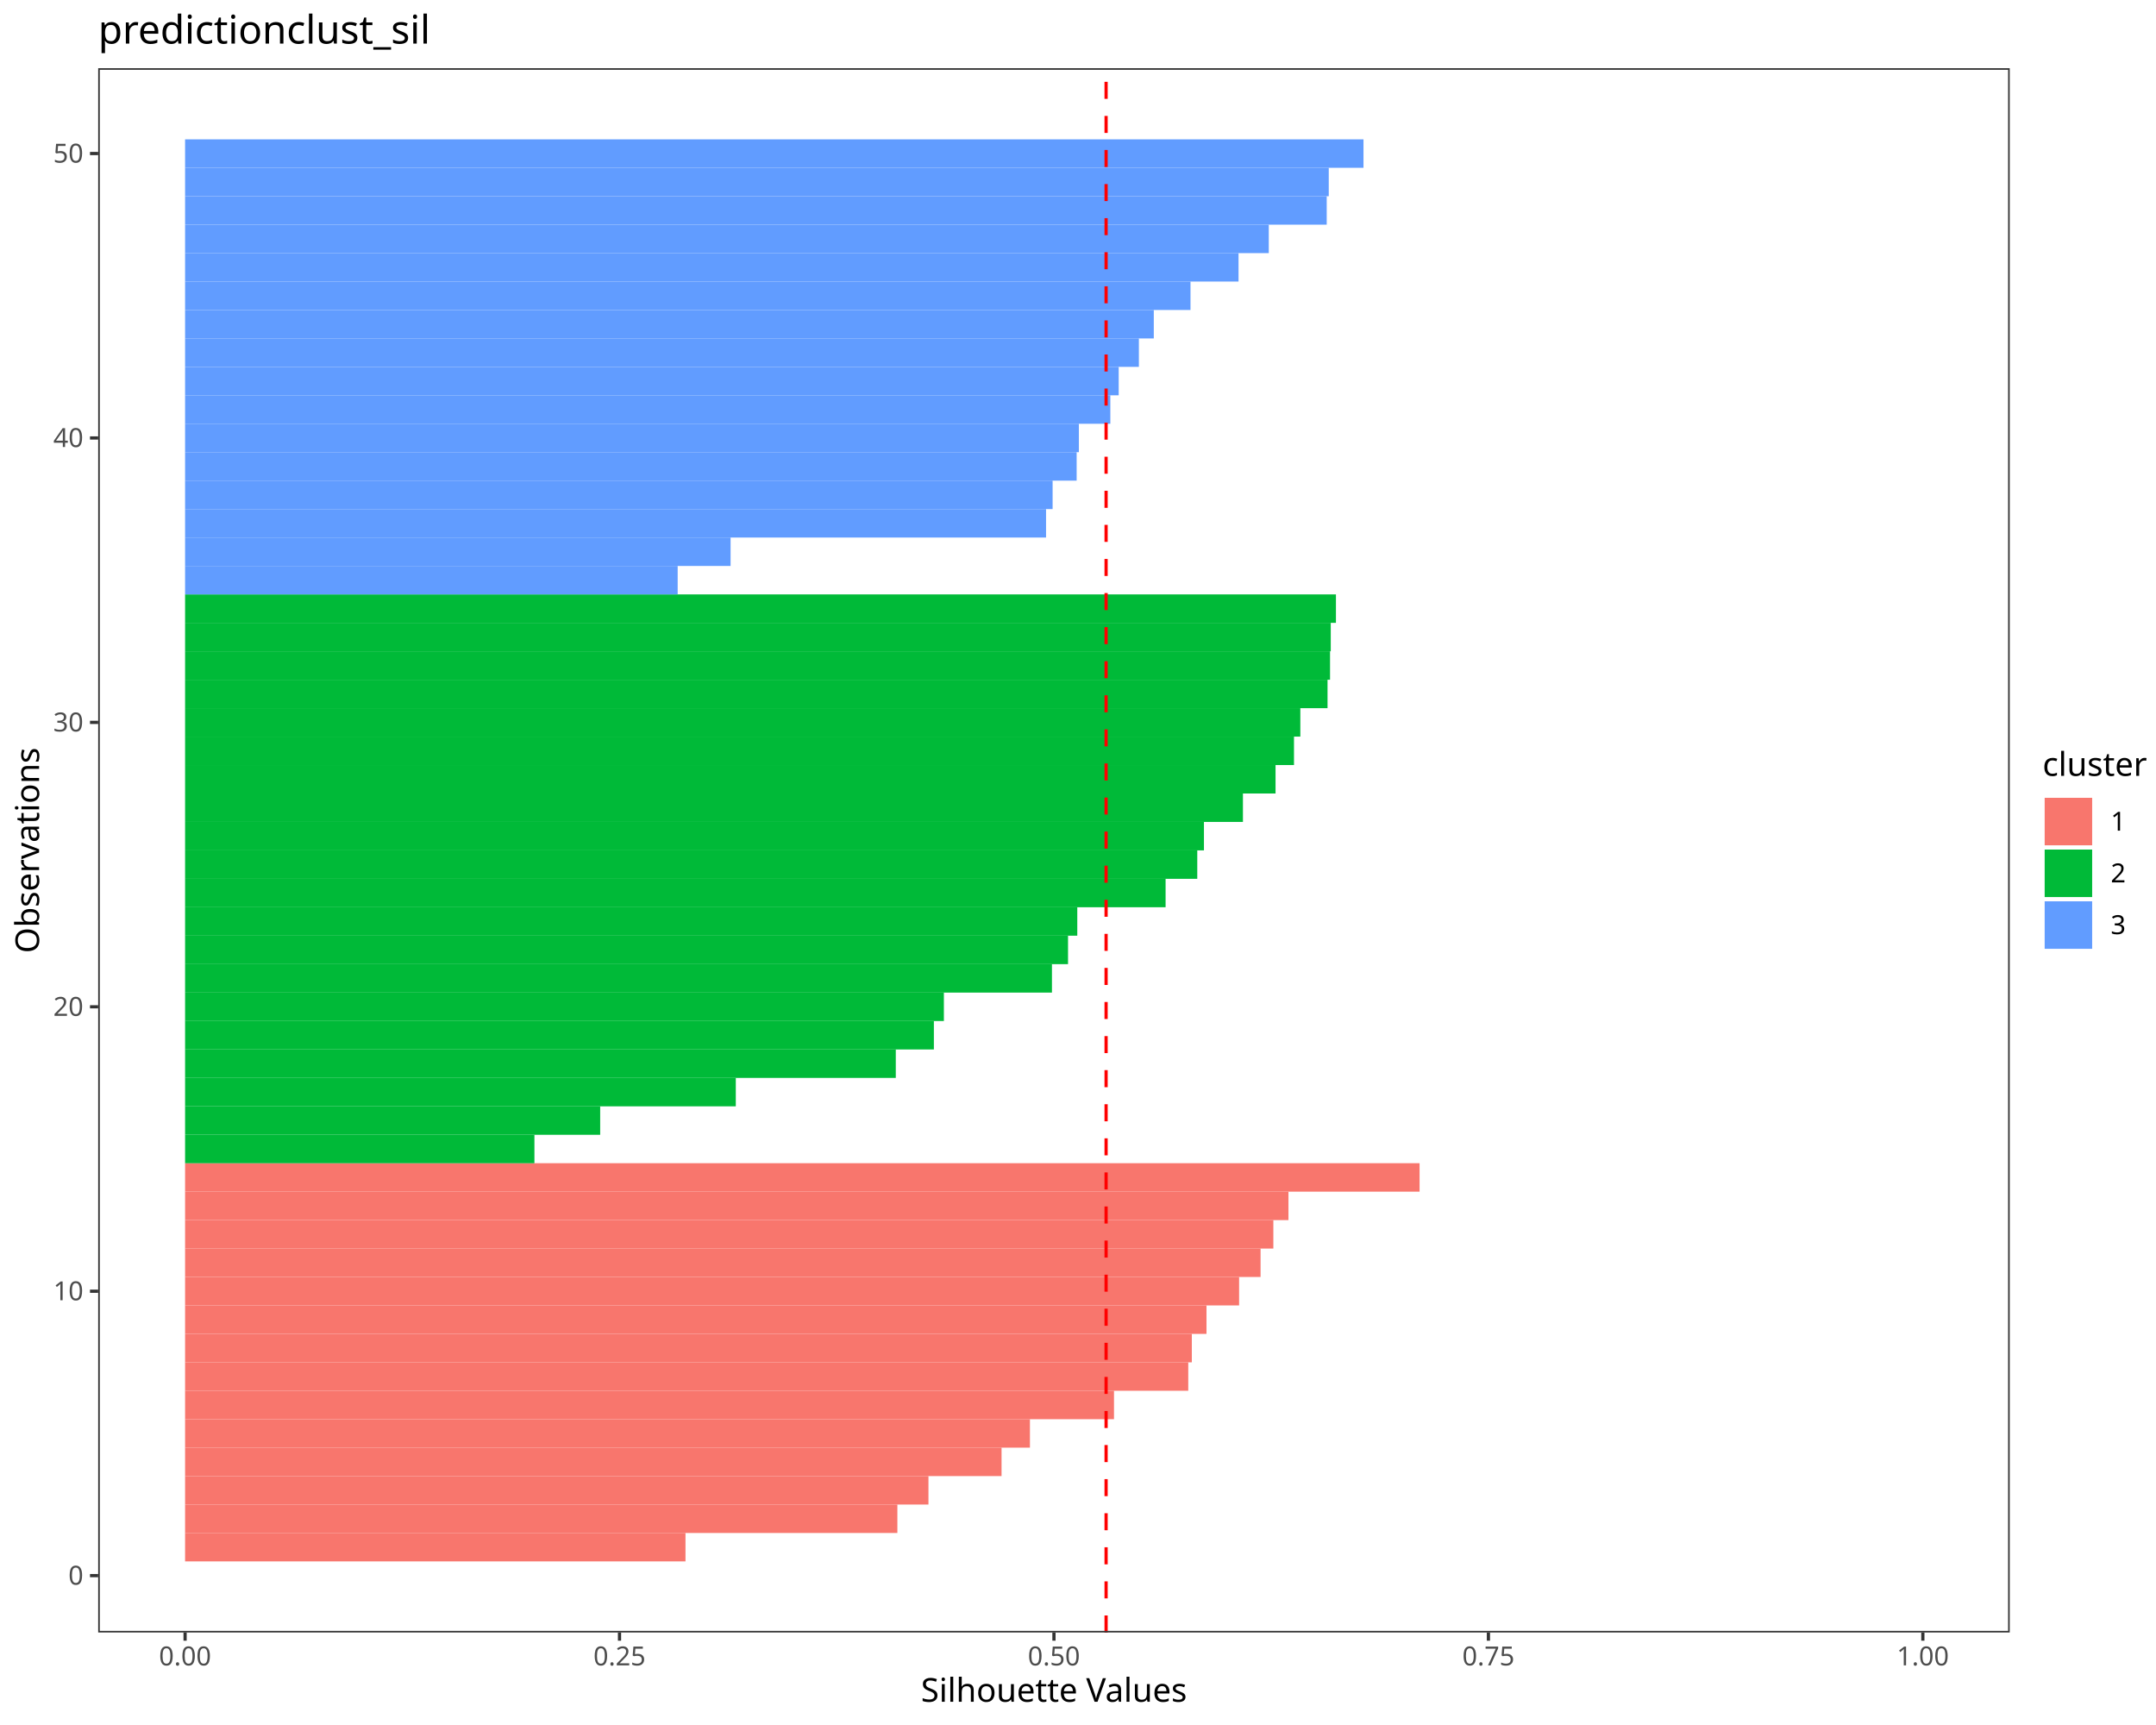
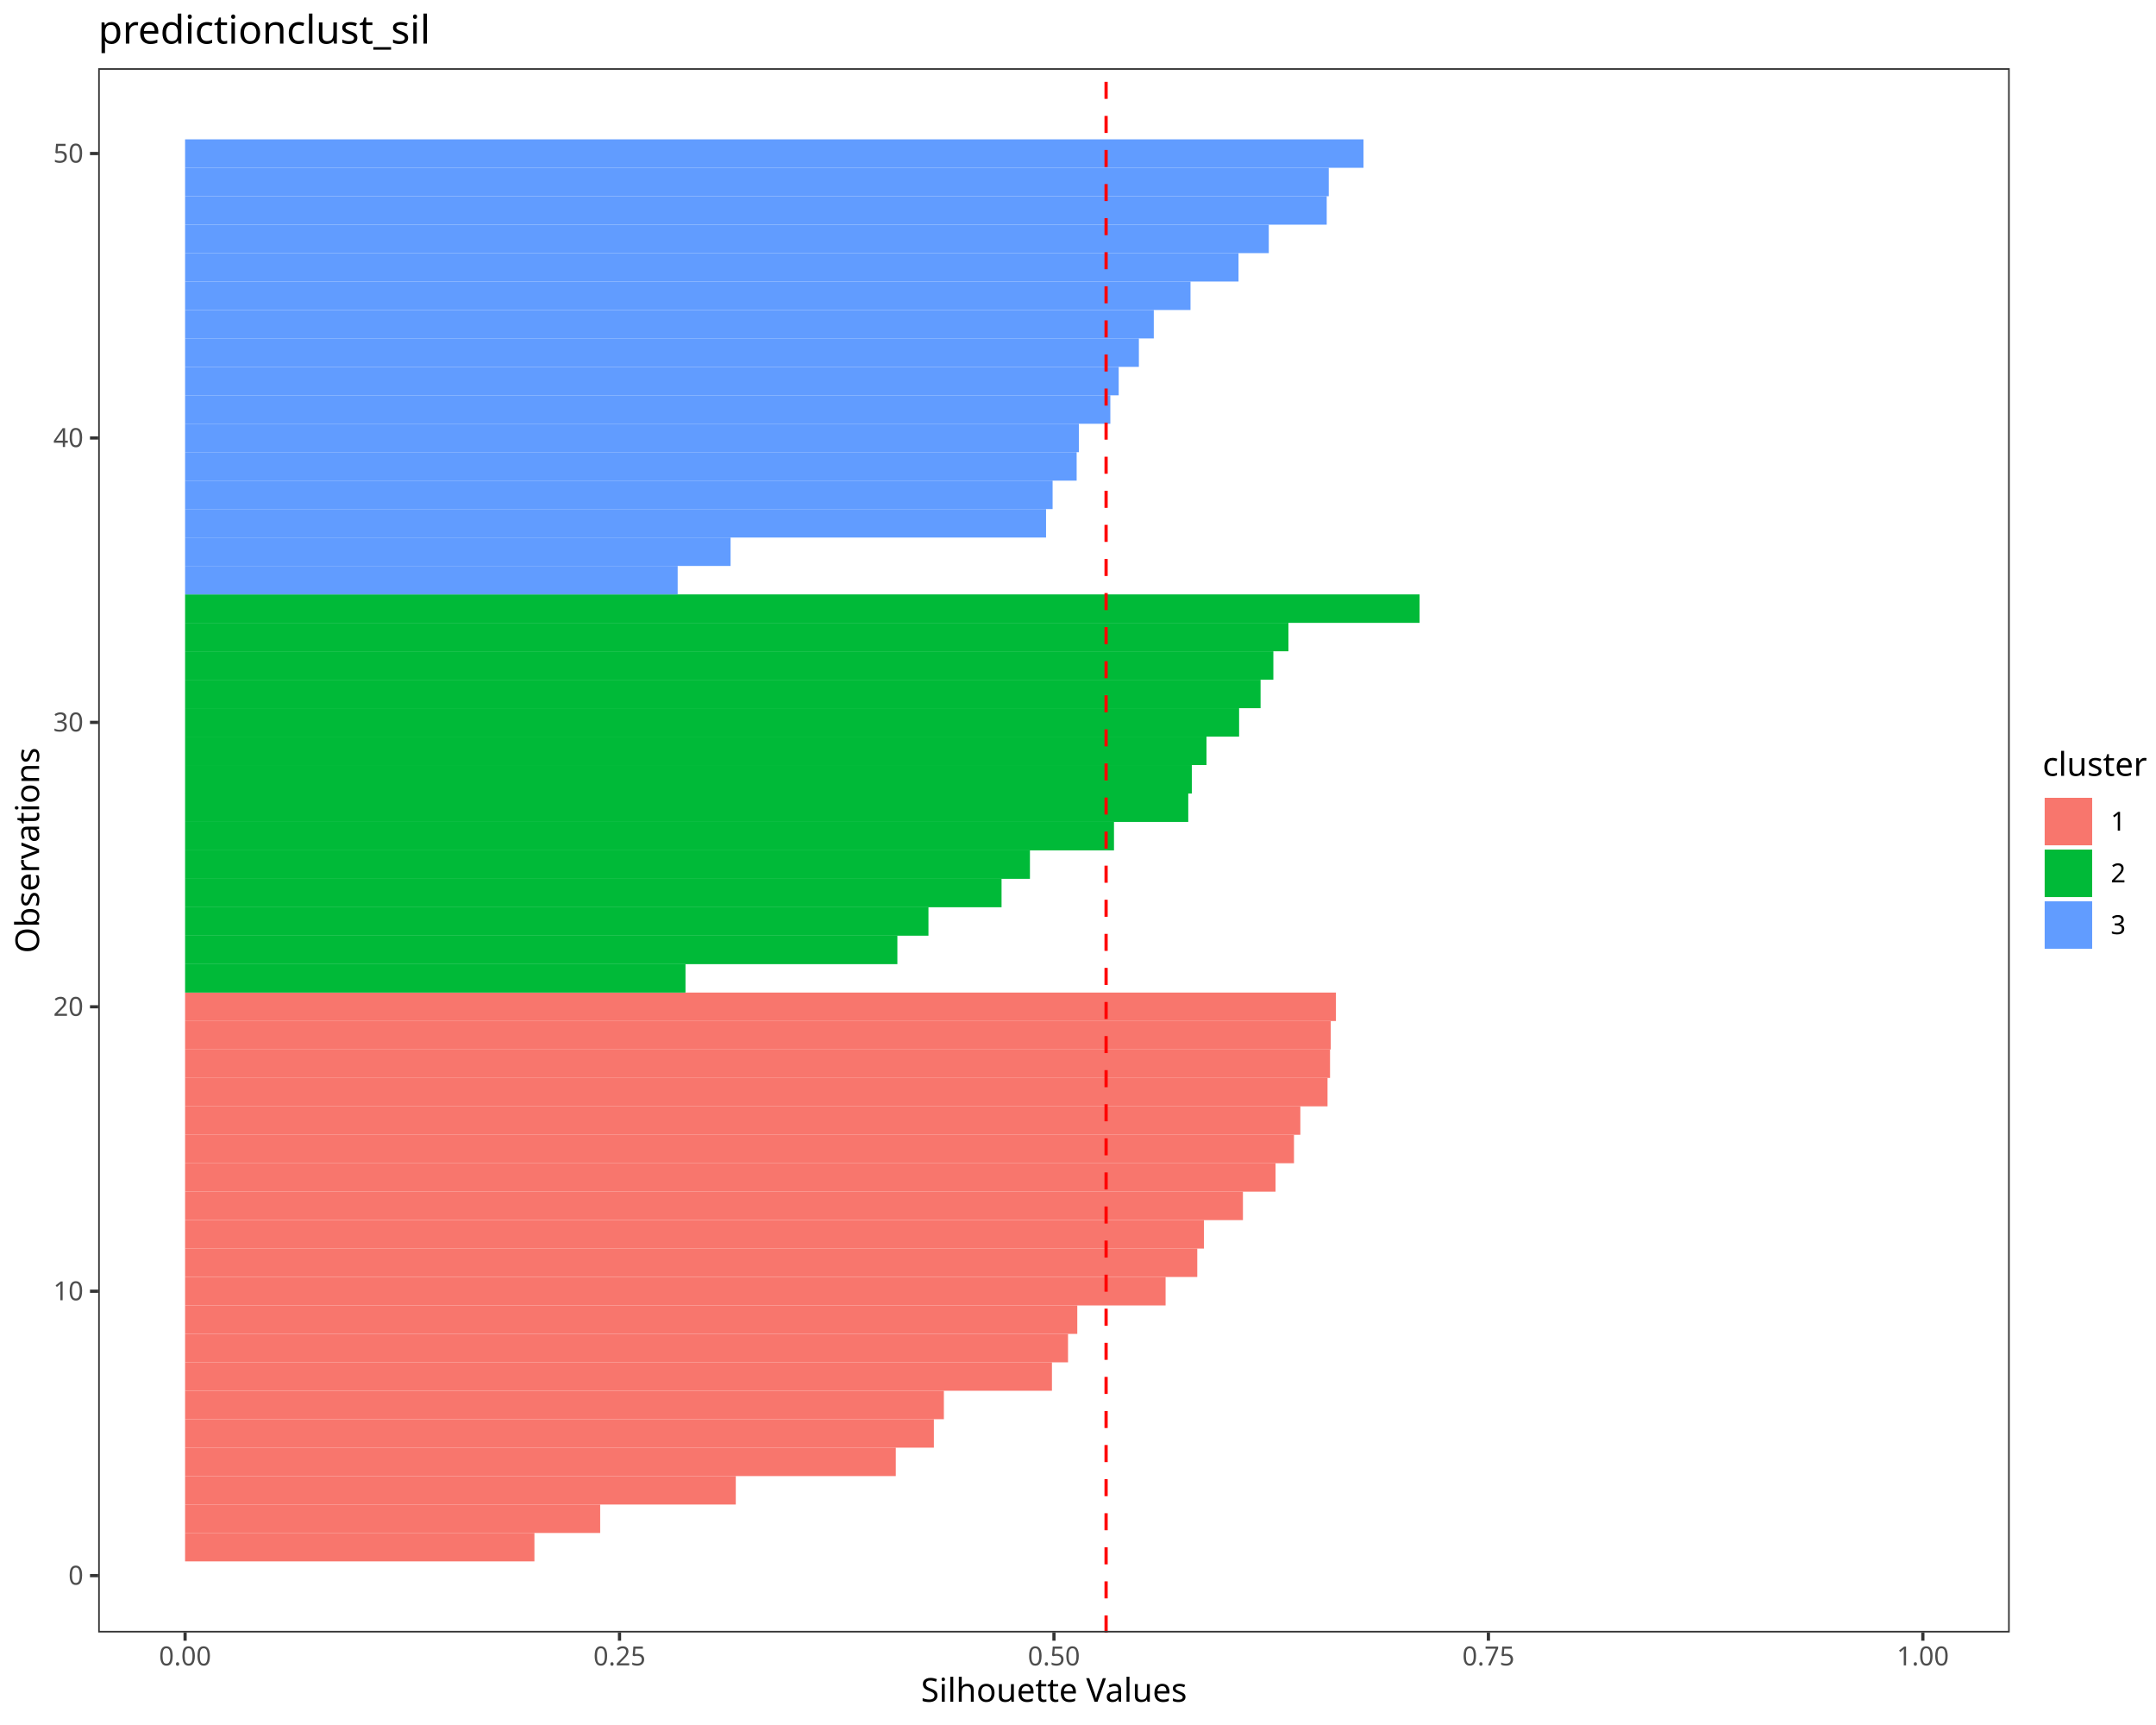
<svg xmlns="http://www.w3.org/2000/svg" class="svglite" data-engine-version="2.0" width="720.00pt" height="576.00pt" viewBox="0 0 720.00 576.00">
  <defs>
    <style type="text/css">
    .svglite line, .svglite polyline, .svglite polygon, .svglite path, .svglite rect, .svglite circle {
      fill: none;
      stroke: #000000;
      stroke-linecap: round;
      stroke-linejoin: round;
      stroke-miterlimit: 10.00;
    }
  </style>
  </defs>
  <rect width="100%" height="100%" style="stroke: none; fill: #FFFFFF;" />
  <defs>
    <clipPath id="cpMC4wMHw3MjAuMDB8MC4wMHw1NzYuMDA=">
      <rect x="0.00" y="0.00" width="720.00" height="576.00" />
    </clipPath>
  </defs>
  <g clip-path="url(#cpMC4wMHw3MjAuMDB8MC4wMHw1NzYuMDA=)">
    <rect x="0.00" y="0.00" width="720.00" height="576.00" style="stroke-width: 1.07; stroke: #FFFFFF; fill: #FFFFFF;" />
  </g>
  <defs>
    <clipPath id="cpMzIuNzl8NjcxLjE2fDIyLjc4fDU0NS4xMQ==">
      <rect x="32.79" y="22.78" width="638.36" height="522.33" />
    </clipPath>
  </defs>
  <g clip-path="url(#cpMzIuNzl8NjcxLjE2fDIyLjc4fDU0NS4xMQ==)">
    <rect x="32.79" y="22.78" width="638.36" height="522.33" style="stroke-width: 1.07; stroke: none; fill: #FFFFFF;" />
-     <rect x="61.81" y="511.87" width="167.11" height="9.50" style="stroke-width: 1.07; stroke: none; stroke-linecap: square; stroke-linejoin: miter; fill: #F8766D;" />
-     <rect x="61.81" y="502.38" width="237.87" height="9.50" style="stroke-width: 1.07; stroke: none; stroke-linecap: square; stroke-linejoin: miter; fill: #F8766D;" />
-     <rect x="61.81" y="492.88" width="248.25" height="9.50" style="stroke-width: 1.07; stroke: none; stroke-linecap: square; stroke-linejoin: miter; fill: #F8766D;" />
-     <rect x="61.81" y="483.38" width="272.66" height="9.50" style="stroke-width: 1.07; stroke: none; stroke-linecap: square; stroke-linejoin: miter; fill: #F8766D;" />
-     <rect x="61.81" y="473.89" width="282.14" height="9.50" style="stroke-width: 1.07; stroke: none; stroke-linecap: square; stroke-linejoin: miter; fill: #F8766D;" />
-     <rect x="61.81" y="464.39" width="310.21" height="9.50" style="stroke-width: 1.07; stroke: none; stroke-linecap: square; stroke-linejoin: miter; fill: #F8766D;" />
-     <rect x="61.81" y="454.89" width="335.01" height="9.50" style="stroke-width: 1.07; stroke: none; stroke-linecap: square; stroke-linejoin: miter; fill: #F8766D;" />
-     <rect x="61.81" y="445.40" width="336.20" height="9.50" style="stroke-width: 1.07; stroke: none; stroke-linecap: square; stroke-linejoin: miter; fill: #F8766D;" />
-     <rect x="61.81" y="435.90" width="341.10" height="9.50" style="stroke-width: 1.07; stroke: none; stroke-linecap: square; stroke-linejoin: miter; fill: #F8766D;" />
-     <rect x="61.81" y="426.40" width="351.99" height="9.50" style="stroke-width: 1.07; stroke: none; stroke-linecap: square; stroke-linejoin: miter; fill: #F8766D;" />
-     <rect x="61.81" y="416.90" width="359.16" height="9.50" style="stroke-width: 1.07; stroke: none; stroke-linecap: square; stroke-linejoin: miter; fill: #F8766D;" />
-     <rect x="61.81" y="407.41" width="363.43" height="9.50" style="stroke-width: 1.07; stroke: none; stroke-linecap: square; stroke-linejoin: miter; fill: #F8766D;" />
-     <rect x="61.81" y="397.91" width="368.47" height="9.50" style="stroke-width: 1.07; stroke: none; stroke-linecap: square; stroke-linejoin: miter; fill: #F8766D;" />
-     <rect x="61.81" y="388.41" width="412.26" height="9.50" style="stroke-width: 1.07; stroke: none; stroke-linecap: square; stroke-linejoin: miter; fill: #F8766D;" />
-     <rect x="61.81" y="378.92" width="116.66" height="9.50" style="stroke-width: 1.07; stroke: none; stroke-linecap: square; stroke-linejoin: miter; fill: #00BA38;" />
-     <rect x="61.81" y="369.42" width="138.62" height="9.50" style="stroke-width: 1.07; stroke: none; stroke-linecap: square; stroke-linejoin: miter; fill: #00BA38;" />
-     <rect x="61.81" y="359.92" width="183.91" height="9.50" style="stroke-width: 1.07; stroke: none; stroke-linecap: square; stroke-linejoin: miter; fill: #00BA38;" />
-     <rect x="61.81" y="350.43" width="237.34" height="9.50" style="stroke-width: 1.07; stroke: none; stroke-linecap: square; stroke-linejoin: miter; fill: #00BA38;" />
-     <rect x="61.81" y="340.93" width="250.06" height="9.50" style="stroke-width: 1.07; stroke: none; stroke-linecap: square; stroke-linejoin: miter; fill: #00BA38;" />
-     <rect x="61.81" y="331.43" width="253.40" height="9.50" style="stroke-width: 1.07; stroke: none; stroke-linecap: square; stroke-linejoin: miter; fill: #00BA38;" />
-     <rect x="61.81" y="321.94" width="289.49" height="9.50" style="stroke-width: 1.07; stroke: none; stroke-linecap: square; stroke-linejoin: miter; fill: #00BA38;" />
-     <rect x="61.81" y="312.44" width="294.86" height="9.50" style="stroke-width: 1.07; stroke: none; stroke-linecap: square; stroke-linejoin: miter; fill: #00BA38;" />
-     <rect x="61.81" y="302.94" width="297.95" height="9.50" style="stroke-width: 1.07; stroke: none; stroke-linecap: square; stroke-linejoin: miter; fill: #00BA38;" />
-     <rect x="61.81" y="293.44" width="327.44" height="9.50" style="stroke-width: 1.07; stroke: none; stroke-linecap: square; stroke-linejoin: miter; fill: #00BA38;" />
-     <rect x="61.81" y="283.95" width="338.02" height="9.50" style="stroke-width: 1.07; stroke: none; stroke-linecap: square; stroke-linejoin: miter; fill: #00BA38;" />
-     <rect x="61.81" y="274.45" width="340.25" height="9.50" style="stroke-width: 1.07; stroke: none; stroke-linecap: square; stroke-linejoin: miter; fill: #00BA38;" />
-     <rect x="61.81" y="264.95" width="353.27" height="9.50" style="stroke-width: 1.07; stroke: none; stroke-linecap: square; stroke-linejoin: miter; fill: #00BA38;" />
-     <rect x="61.81" y="255.46" width="364.16" height="9.50" style="stroke-width: 1.07; stroke: none; stroke-linecap: square; stroke-linejoin: miter; fill: #00BA38;" />
-     <rect x="61.81" y="245.96" width="370.32" height="9.50" style="stroke-width: 1.07; stroke: none; stroke-linecap: square; stroke-linejoin: miter; fill: #00BA38;" />
-     <rect x="61.81" y="236.46" width="372.44" height="9.50" style="stroke-width: 1.07; stroke: none; stroke-linecap: square; stroke-linejoin: miter; fill: #00BA38;" />
-     <rect x="61.81" y="226.97" width="381.52" height="9.50" style="stroke-width: 1.07; stroke: none; stroke-linecap: square; stroke-linejoin: miter; fill: #00BA38;" />
-     <rect x="61.81" y="217.47" width="382.36" height="9.50" style="stroke-width: 1.07; stroke: none; stroke-linecap: square; stroke-linejoin: miter; fill: #00BA38;" />
-     <rect x="61.81" y="207.97" width="382.60" height="9.50" style="stroke-width: 1.07; stroke: none; stroke-linecap: square; stroke-linejoin: miter; fill: #00BA38;" />
-     <rect x="61.81" y="198.48" width="384.33" height="9.50" style="stroke-width: 1.07; stroke: none; stroke-linecap: square; stroke-linejoin: miter; fill: #00BA38;" />
+     <rect x="61.81" y="511.87" width="116.66" height="9.50" style="stroke-width: 1.07; stroke: none; stroke-linecap: square; stroke-linejoin: miter; fill: #F8766D;" />
+     <rect x="61.81" y="502.38" width="138.62" height="9.50" style="stroke-width: 1.07; stroke: none; stroke-linecap: square; stroke-linejoin: miter; fill: #F8766D;" />
+     <rect x="61.81" y="492.88" width="183.91" height="9.50" style="stroke-width: 1.07; stroke: none; stroke-linecap: square; stroke-linejoin: miter; fill: #F8766D;" />
+     <rect x="61.81" y="483.38" width="237.34" height="9.50" style="stroke-width: 1.07; stroke: none; stroke-linecap: square; stroke-linejoin: miter; fill: #F8766D;" />
+     <rect x="61.81" y="473.89" width="250.06" height="9.50" style="stroke-width: 1.07; stroke: none; stroke-linecap: square; stroke-linejoin: miter; fill: #F8766D;" />
+     <rect x="61.81" y="464.39" width="253.40" height="9.50" style="stroke-width: 1.07; stroke: none; stroke-linecap: square; stroke-linejoin: miter; fill: #F8766D;" />
+     <rect x="61.81" y="454.89" width="289.49" height="9.50" style="stroke-width: 1.07; stroke: none; stroke-linecap: square; stroke-linejoin: miter; fill: #F8766D;" />
+     <rect x="61.81" y="445.40" width="294.86" height="9.50" style="stroke-width: 1.07; stroke: none; stroke-linecap: square; stroke-linejoin: miter; fill: #F8766D;" />
+     <rect x="61.81" y="435.90" width="297.95" height="9.50" style="stroke-width: 1.07; stroke: none; stroke-linecap: square; stroke-linejoin: miter; fill: #F8766D;" />
+     <rect x="61.81" y="426.40" width="327.44" height="9.50" style="stroke-width: 1.07; stroke: none; stroke-linecap: square; stroke-linejoin: miter; fill: #F8766D;" />
+     <rect x="61.81" y="416.90" width="338.02" height="9.50" style="stroke-width: 1.07; stroke: none; stroke-linecap: square; stroke-linejoin: miter; fill: #F8766D;" />
+     <rect x="61.81" y="407.41" width="340.25" height="9.50" style="stroke-width: 1.07; stroke: none; stroke-linecap: square; stroke-linejoin: miter; fill: #F8766D;" />
+     <rect x="61.81" y="397.91" width="353.27" height="9.50" style="stroke-width: 1.07; stroke: none; stroke-linecap: square; stroke-linejoin: miter; fill: #F8766D;" />
+     <rect x="61.81" y="388.41" width="364.16" height="9.50" style="stroke-width: 1.07; stroke: none; stroke-linecap: square; stroke-linejoin: miter; fill: #F8766D;" />
+     <rect x="61.81" y="378.92" width="370.32" height="9.50" style="stroke-width: 1.07; stroke: none; stroke-linecap: square; stroke-linejoin: miter; fill: #F8766D;" />
+     <rect x="61.81" y="369.42" width="372.44" height="9.50" style="stroke-width: 1.07; stroke: none; stroke-linecap: square; stroke-linejoin: miter; fill: #F8766D;" />
+     <rect x="61.81" y="359.92" width="381.52" height="9.50" style="stroke-width: 1.07; stroke: none; stroke-linecap: square; stroke-linejoin: miter; fill: #F8766D;" />
+     <rect x="61.81" y="350.43" width="382.36" height="9.50" style="stroke-width: 1.07; stroke: none; stroke-linecap: square; stroke-linejoin: miter; fill: #F8766D;" />
+     <rect x="61.81" y="340.93" width="382.60" height="9.50" style="stroke-width: 1.07; stroke: none; stroke-linecap: square; stroke-linejoin: miter; fill: #F8766D;" />
+     <rect x="61.81" y="331.43" width="384.33" height="9.50" style="stroke-width: 1.07; stroke: none; stroke-linecap: square; stroke-linejoin: miter; fill: #F8766D;" />
+     <rect x="61.81" y="321.94" width="167.11" height="9.50" style="stroke-width: 1.07; stroke: none; stroke-linecap: square; stroke-linejoin: miter; fill: #00BA38;" />
+     <rect x="61.81" y="312.44" width="237.87" height="9.50" style="stroke-width: 1.07; stroke: none; stroke-linecap: square; stroke-linejoin: miter; fill: #00BA38;" />
+     <rect x="61.81" y="302.94" width="248.25" height="9.50" style="stroke-width: 1.07; stroke: none; stroke-linecap: square; stroke-linejoin: miter; fill: #00BA38;" />
+     <rect x="61.81" y="293.44" width="272.66" height="9.50" style="stroke-width: 1.07; stroke: none; stroke-linecap: square; stroke-linejoin: miter; fill: #00BA38;" />
+     <rect x="61.81" y="283.95" width="282.14" height="9.50" style="stroke-width: 1.07; stroke: none; stroke-linecap: square; stroke-linejoin: miter; fill: #00BA38;" />
+     <rect x="61.81" y="274.45" width="310.21" height="9.50" style="stroke-width: 1.07; stroke: none; stroke-linecap: square; stroke-linejoin: miter; fill: #00BA38;" />
+     <rect x="61.81" y="264.95" width="335.01" height="9.50" style="stroke-width: 1.07; stroke: none; stroke-linecap: square; stroke-linejoin: miter; fill: #00BA38;" />
+     <rect x="61.81" y="255.46" width="336.20" height="9.50" style="stroke-width: 1.07; stroke: none; stroke-linecap: square; stroke-linejoin: miter; fill: #00BA38;" />
+     <rect x="61.81" y="245.96" width="341.10" height="9.50" style="stroke-width: 1.07; stroke: none; stroke-linecap: square; stroke-linejoin: miter; fill: #00BA38;" />
+     <rect x="61.81" y="236.46" width="351.99" height="9.50" style="stroke-width: 1.07; stroke: none; stroke-linecap: square; stroke-linejoin: miter; fill: #00BA38;" />
+     <rect x="61.81" y="226.97" width="359.16" height="9.50" style="stroke-width: 1.07; stroke: none; stroke-linecap: square; stroke-linejoin: miter; fill: #00BA38;" />
+     <rect x="61.81" y="217.47" width="363.43" height="9.50" style="stroke-width: 1.07; stroke: none; stroke-linecap: square; stroke-linejoin: miter; fill: #00BA38;" />
+     <rect x="61.81" y="207.97" width="368.47" height="9.50" style="stroke-width: 1.07; stroke: none; stroke-linecap: square; stroke-linejoin: miter; fill: #00BA38;" />
+     <rect x="61.81" y="198.48" width="412.26" height="9.50" style="stroke-width: 1.07; stroke: none; stroke-linecap: square; stroke-linejoin: miter; fill: #00BA38;" />
    <rect x="61.81" y="188.98" width="164.50" height="9.50" style="stroke-width: 1.07; stroke: none; stroke-linecap: square; stroke-linejoin: miter; fill: #619CFF;" />
    <rect x="61.81" y="179.48" width="182.17" height="9.50" style="stroke-width: 1.07; stroke: none; stroke-linecap: square; stroke-linejoin: miter; fill: #619CFF;" />
    <rect x="61.81" y="169.99" width="287.52" height="9.50" style="stroke-width: 1.07; stroke: none; stroke-linecap: square; stroke-linejoin: miter; fill: #619CFF;" />
    <rect x="61.81" y="160.49" width="289.71" height="9.50" style="stroke-width: 1.07; stroke: none; stroke-linecap: square; stroke-linejoin: miter; fill: #619CFF;" />
    <rect x="61.81" y="150.99" width="297.74" height="9.50" style="stroke-width: 1.07; stroke: none; stroke-linecap: square; stroke-linejoin: miter; fill: #619CFF;" />
    <rect x="61.81" y="141.49" width="298.48" height="9.50" style="stroke-width: 1.07; stroke: none; stroke-linecap: square; stroke-linejoin: miter; fill: #619CFF;" />
    <rect x="61.81" y="132.00" width="308.99" height="9.50" style="stroke-width: 1.07; stroke: none; stroke-linecap: square; stroke-linejoin: miter; fill: #619CFF;" />
    <rect x="61.81" y="122.50" width="311.78" height="9.50" style="stroke-width: 1.07; stroke: none; stroke-linecap: square; stroke-linejoin: miter; fill: #619CFF;" />
    <rect x="61.81" y="113.00" width="318.52" height="9.50" style="stroke-width: 1.07; stroke: none; stroke-linecap: square; stroke-linejoin: miter; fill: #619CFF;" />
    <rect x="61.81" y="103.51" width="323.50" height="9.50" style="stroke-width: 1.07; stroke: none; stroke-linecap: square; stroke-linejoin: miter; fill: #619CFF;" />
    <rect x="61.81" y="94.01" width="335.76" height="9.50" style="stroke-width: 1.07; stroke: none; stroke-linecap: square; stroke-linejoin: miter; fill: #619CFF;" />
    <rect x="61.81" y="84.51" width="351.80" height="9.50" style="stroke-width: 1.07; stroke: none; stroke-linecap: square; stroke-linejoin: miter; fill: #619CFF;" />
    <rect x="61.81" y="75.02" width="361.90" height="9.50" style="stroke-width: 1.07; stroke: none; stroke-linecap: square; stroke-linejoin: miter; fill: #619CFF;" />
    <rect x="61.81" y="65.52" width="381.25" height="9.50" style="stroke-width: 1.07; stroke: none; stroke-linecap: square; stroke-linejoin: miter; fill: #619CFF;" />
    <rect x="61.81" y="56.02" width="381.93" height="9.50" style="stroke-width: 1.07; stroke: none; stroke-linecap: square; stroke-linejoin: miter; fill: #619CFF;" />
    <rect x="61.81" y="46.53" width="393.53" height="9.50" style="stroke-width: 1.07; stroke: none; stroke-linecap: square; stroke-linejoin: miter; fill: #619CFF;" />
    <line x1="369.38" y1="545.11" x2="369.38" y2="22.78" style="stroke-width: 1.07; stroke: #FF0000; stroke-dasharray: 5.69,5.69; stroke-linecap: butt;" />
    <rect x="32.79" y="22.78" width="638.36" height="522.33" style="stroke-width: 1.07; stroke: #333333;" />
  </g>
  <g clip-path="url(#cpMC4wMHw3MjAuMDB8MC4wMHw1NzYuMDA=)">
    <text x="27.86" y="529.15" text-anchor="end" style="font-size: 8.80px; fill: #4D4D4D; font-family: sans;" textLength="4.89px" lengthAdjust="spacingAndGlyphs">0</text>
    <text x="27.86" y="434.18" text-anchor="end" style="font-size: 8.80px; fill: #4D4D4D; font-family: sans;" textLength="9.79px" lengthAdjust="spacingAndGlyphs">10</text>
    <text x="27.86" y="339.21" text-anchor="end" style="font-size: 8.80px; fill: #4D4D4D; font-family: sans;" textLength="9.79px" lengthAdjust="spacingAndGlyphs">20</text>
    <text x="27.86" y="244.24" text-anchor="end" style="font-size: 8.80px; fill: #4D4D4D; font-family: sans;" textLength="9.79px" lengthAdjust="spacingAndGlyphs">30</text>
    <text x="27.86" y="149.27" text-anchor="end" style="font-size: 8.80px; fill: #4D4D4D; font-family: sans;" textLength="9.79px" lengthAdjust="spacingAndGlyphs">40</text>
    <text x="27.86" y="54.30" text-anchor="end" style="font-size: 8.80px; fill: #4D4D4D; font-family: sans;" textLength="9.79px" lengthAdjust="spacingAndGlyphs">50</text>
    <polyline points="30.05,526.12 32.79,526.12 " style="stroke-width: 1.07; stroke: #333333; stroke-linecap: butt;" />
    <polyline points="30.05,431.15 32.79,431.15 " style="stroke-width: 1.07; stroke: #333333; stroke-linecap: butt;" />
    <polyline points="30.05,336.18 32.79,336.18 " style="stroke-width: 1.07; stroke: #333333; stroke-linecap: butt;" />
    <polyline points="30.05,241.21 32.79,241.21 " style="stroke-width: 1.07; stroke: #333333; stroke-linecap: butt;" />
    <polyline points="30.05,146.24 32.79,146.24 " style="stroke-width: 1.07; stroke: #333333; stroke-linecap: butt;" />
    <polyline points="30.05,51.27 32.79,51.27 " style="stroke-width: 1.07; stroke: #333333; stroke-linecap: butt;" />
    <polyline points="61.81,547.85 61.81,545.11 " style="stroke-width: 1.07; stroke: #333333; stroke-linecap: butt;" />
    <polyline points="206.89,547.85 206.89,545.11 " style="stroke-width: 1.07; stroke: #333333; stroke-linecap: butt;" />
    <polyline points="351.97,547.85 351.97,545.11 " style="stroke-width: 1.07; stroke: #333333; stroke-linecap: butt;" />
    <polyline points="497.06,547.85 497.06,545.11 " style="stroke-width: 1.07; stroke: #333333; stroke-linecap: butt;" />
    <polyline points="642.14,547.85 642.14,545.11 " style="stroke-width: 1.07; stroke: #333333; stroke-linecap: butt;" />
    <text x="61.81" y="556.10" text-anchor="middle" style="font-size: 8.80px; fill: #4D4D4D; font-family: sans;" textLength="17.13px" lengthAdjust="spacingAndGlyphs">0.00</text>
    <text x="206.89" y="556.10" text-anchor="middle" style="font-size: 8.80px; fill: #4D4D4D; font-family: sans;" textLength="17.13px" lengthAdjust="spacingAndGlyphs">0.25</text>
    <text x="351.97" y="556.10" text-anchor="middle" style="font-size: 8.80px; fill: #4D4D4D; font-family: sans;" textLength="17.13px" lengthAdjust="spacingAndGlyphs">0.50</text>
    <text x="497.06" y="556.10" text-anchor="middle" style="font-size: 8.80px; fill: #4D4D4D; font-family: sans;" textLength="17.13px" lengthAdjust="spacingAndGlyphs">0.75</text>
    <text x="642.14" y="556.10" text-anchor="middle" style="font-size: 8.80px; fill: #4D4D4D; font-family: sans;" textLength="17.13px" lengthAdjust="spacingAndGlyphs">1.00</text>
    <text x="351.97" y="568.24" text-anchor="middle" style="font-size: 11.00px; font-family: sans;" textLength="85.62px" lengthAdjust="spacingAndGlyphs">Silhouette Values</text>
    <text transform="translate(13.05,283.95) rotate(-90)" text-anchor="middle" style="font-size: 11.00px; font-family: sans;" textLength="64.83px" lengthAdjust="spacingAndGlyphs">Observations</text>
    <rect x="682.11" y="250.36" width="32.41" height="67.17" style="stroke-width: 1.07; stroke: none; fill: #FFFFFF;" />
    <text x="682.11" y="259.07" style="font-size: 11.00px; font-family: sans;" textLength="32.41px" lengthAdjust="spacingAndGlyphs">cluster</text>
    <rect x="682.11" y="265.69" width="17.28" height="17.28" style="stroke-width: 1.07; stroke: none; fill: #FFFFFF;" />
    <rect x="682.82" y="266.40" width="15.86" height="15.86" style="stroke-width: 1.07; stroke: none; stroke-linecap: square; stroke-linejoin: miter; fill: #F8766D;" />
    <rect x="682.11" y="282.97" width="17.28" height="17.28" style="stroke-width: 1.07; stroke: none; fill: #FFFFFF;" />
    <rect x="682.82" y="283.68" width="15.86" height="15.86" style="stroke-width: 1.07; stroke: none; stroke-linecap: square; stroke-linejoin: miter; fill: #00BA38;" />
    <rect x="682.11" y="300.25" width="17.28" height="17.28" style="stroke-width: 1.07; stroke: none; fill: #FFFFFF;" />
    <rect x="682.82" y="300.96" width="15.86" height="15.86" style="stroke-width: 1.07; stroke: none; stroke-linecap: square; stroke-linejoin: miter; fill: #619CFF;" />
    <text x="704.87" y="277.36" style="font-size: 8.80px; font-family: sans;" textLength="4.89px" lengthAdjust="spacingAndGlyphs">1</text>
    <text x="704.87" y="294.64" style="font-size: 8.80px; font-family: sans;" textLength="4.89px" lengthAdjust="spacingAndGlyphs">2</text>
    <text x="704.87" y="311.92" style="font-size: 8.80px; font-family: sans;" textLength="4.89px" lengthAdjust="spacingAndGlyphs">3</text>
    <text x="32.79" y="14.56" style="font-size: 13.20px; font-family: sans;" textLength="104.20px" lengthAdjust="spacingAndGlyphs">predictionclust_sil</text>
  </g>
</svg>
